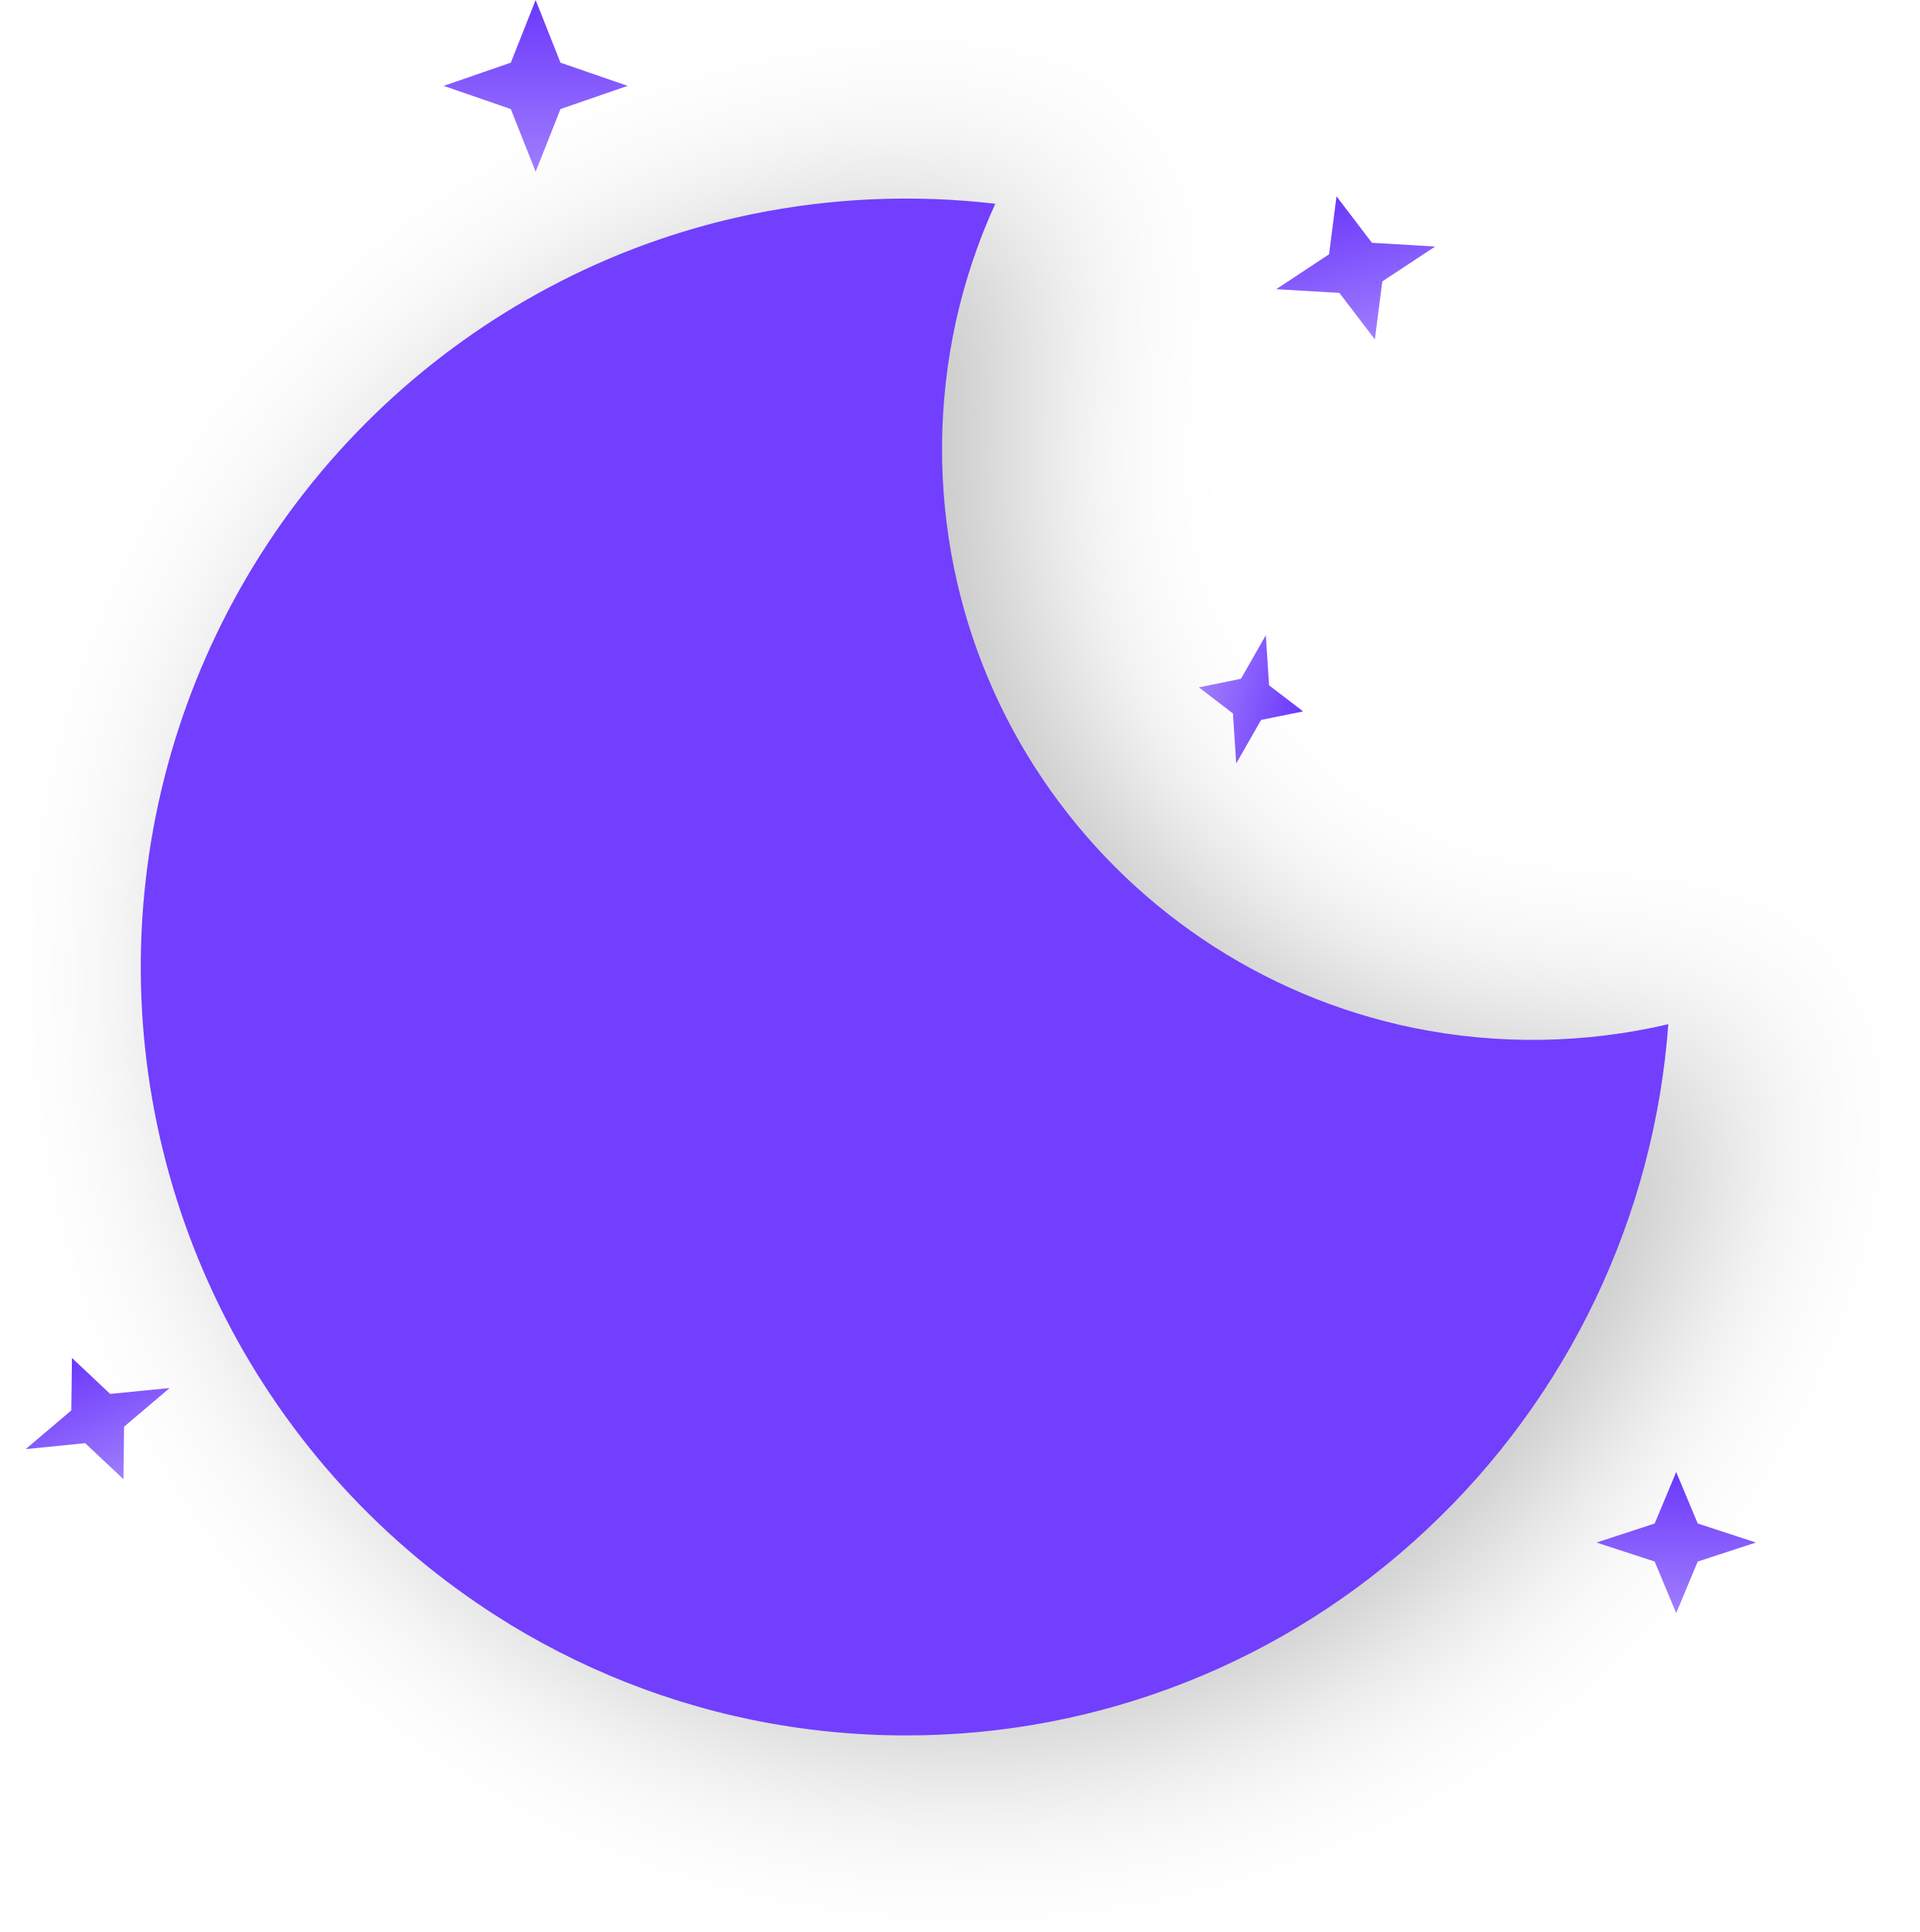
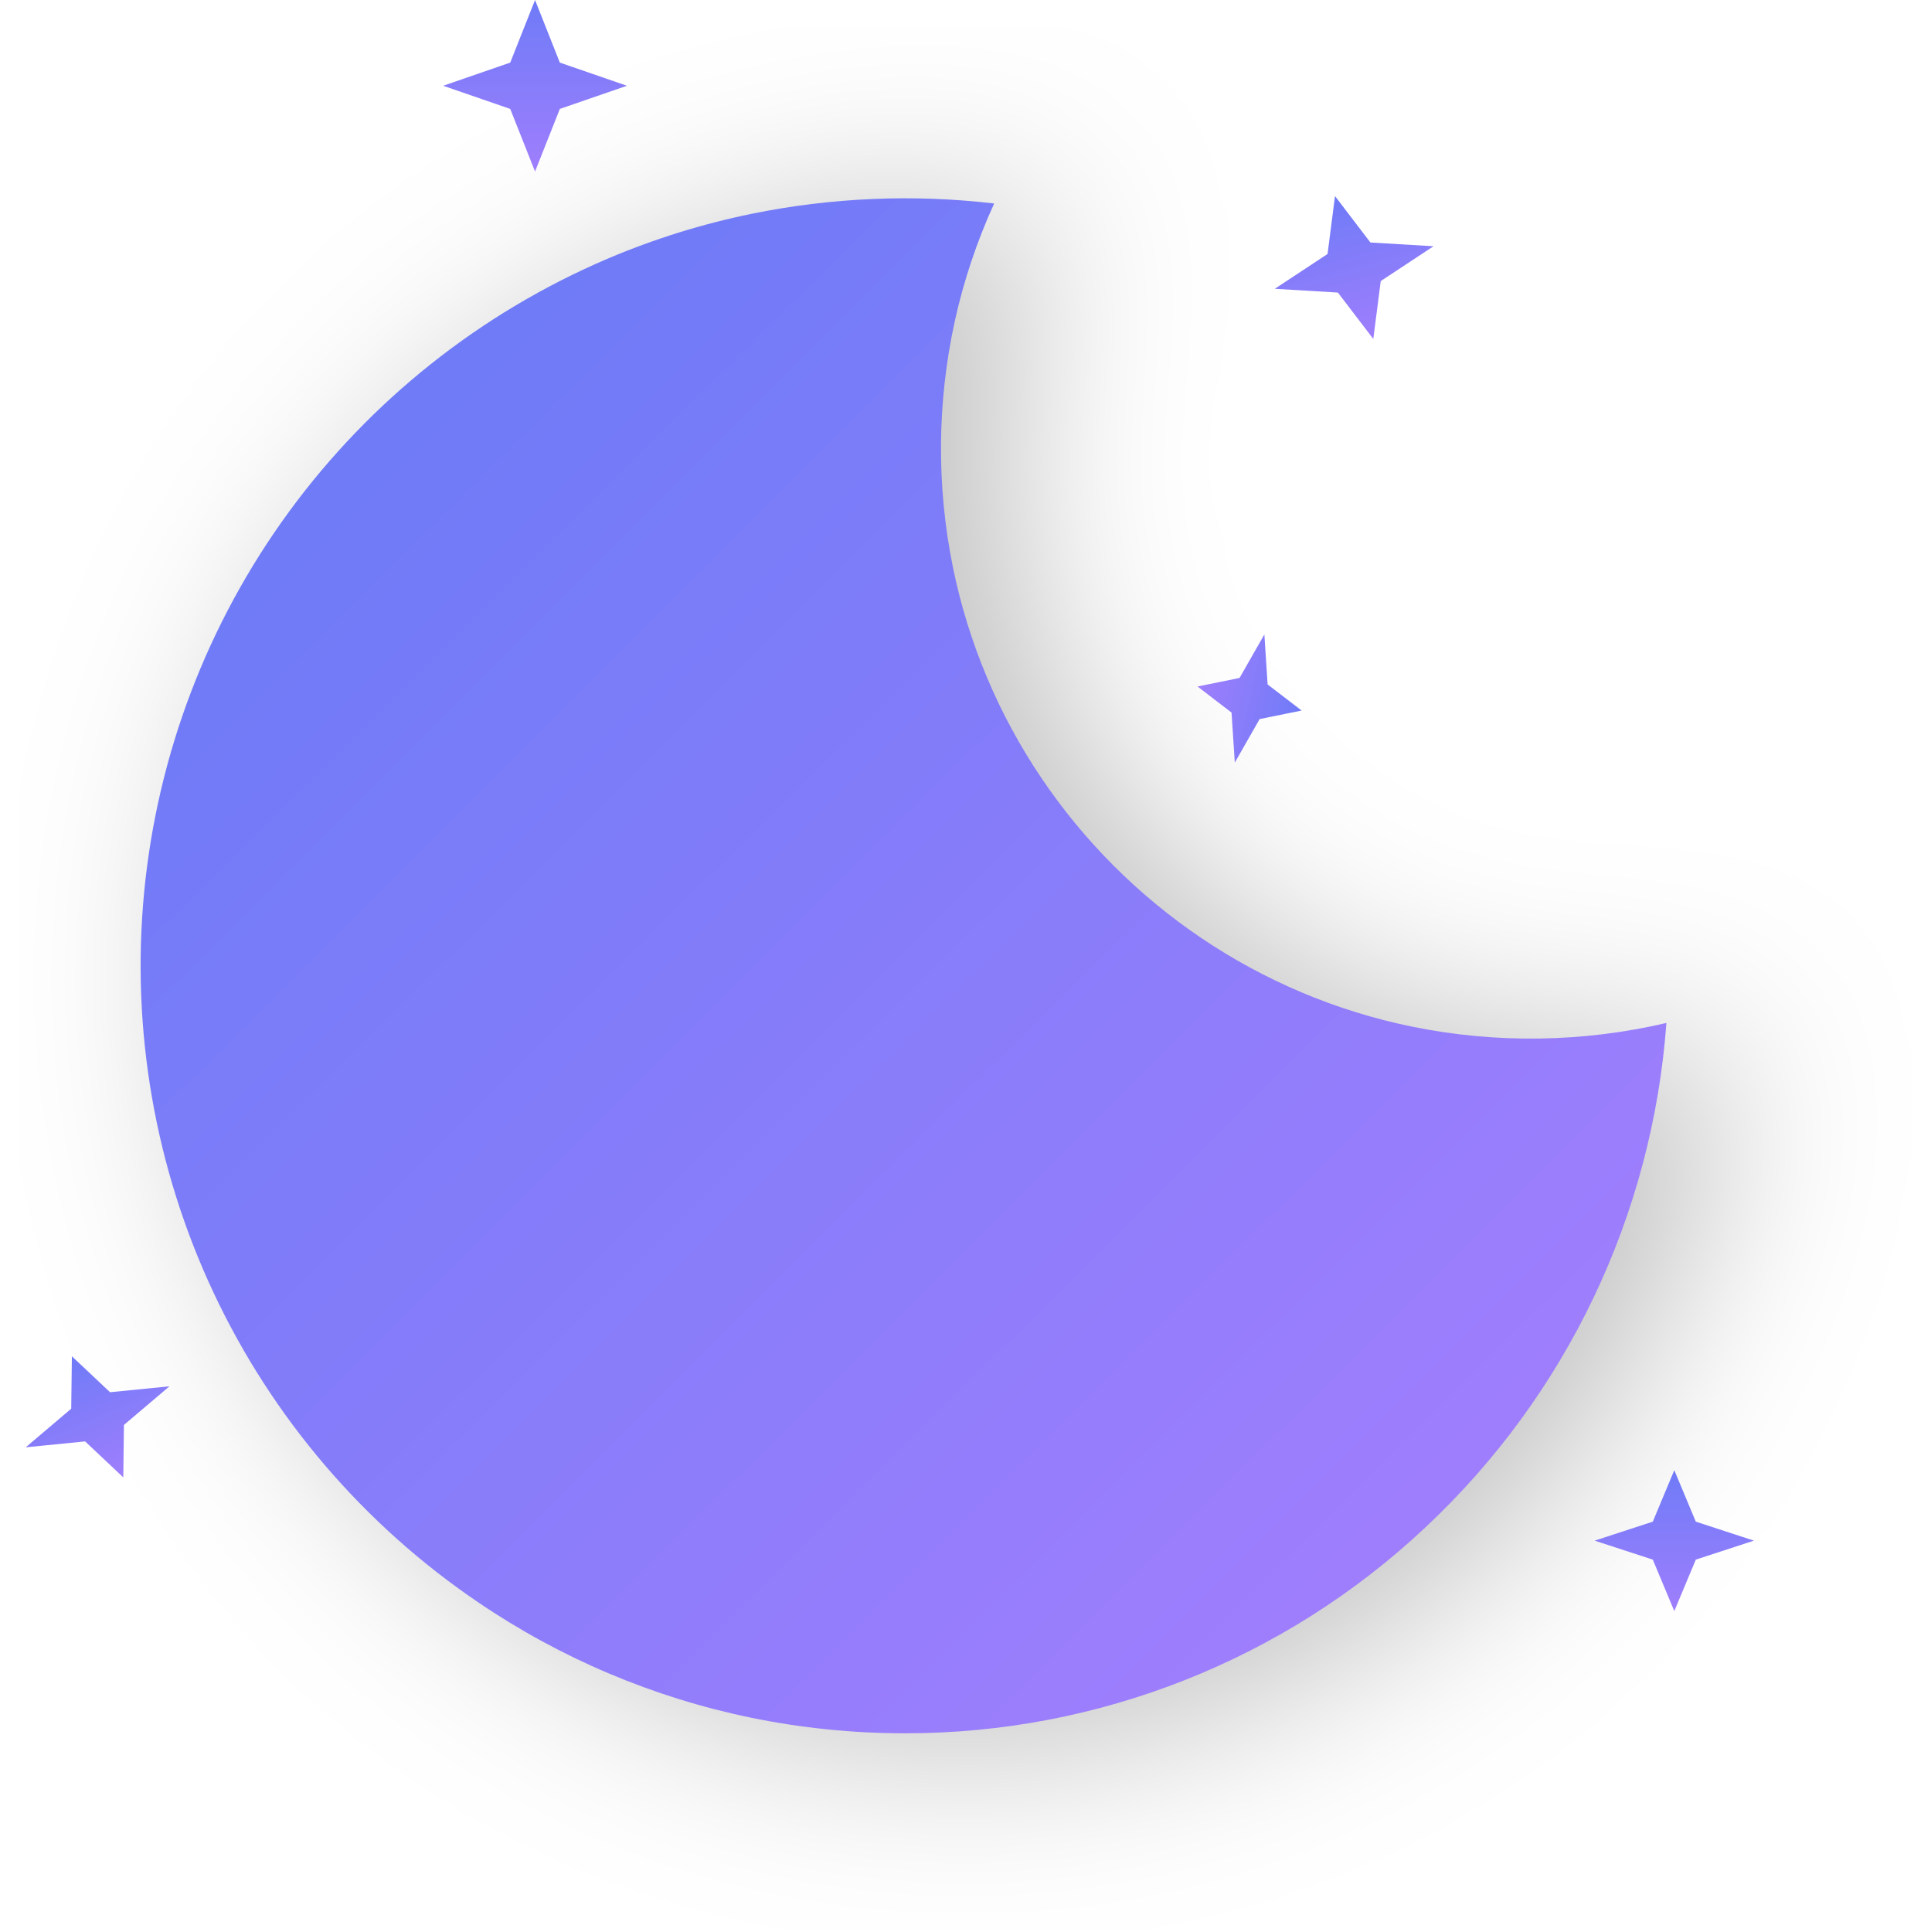
- <svg xmlns="http://www.w3.org/2000/svg" width="313" height="315" viewBox="0 0 313 315" fill="none">
+ <svg xmlns="http://www.w3.org/2000/svg" width="312" height="315" viewBox="0 0 312 315" fill="none">
  <defs>
-     <filter id="filter0_d_102_15" x="2.958" y="4.373" width="309.107" height="310.577" filterUnits="userSpaceOnUse" color-interpolation-filters="sRGB">
+     <filter id="filter0_d_120_333" x="2.93" y="4.333" width="308.802" height="310.269" filterUnits="userSpaceOnUse" color-interpolation-filters="sRGB">
      <feFlood flood-opacity="0" result="BackgroundImageFix" />
      <feColorMatrix in="SourceAlpha" type="matrix" values="0 0 0 0 0 0 0 0 0 0 0 0 0 0 0 0 0 0 127 0" result="hardAlpha" />
      <feOffset dx="10" dy="2" />
      <feGaussianBlur stdDeviation="15" />
      <feColorMatrix type="matrix" values="0 0 0 0 0 0 0 0 0 0 0 0 0 0 0 0 0 0 0.25 0" />
-       <feBlend mode="normal" in2="BackgroundImageFix" result="effect1_dropShadow_102_15" />
-       <feBlend mode="normal" in="SourceGraphic" in2="effect1_dropShadow_102_15" result="shape" />
+       <feBlend mode="normal" in2="BackgroundImageFix" result="effect1_dropShadow_120_333" />
+       <feBlend mode="normal" in="SourceGraphic" in2="effect1_dropShadow_120_333" result="shape" />
    </filter>
-     <linearGradient id="paint0_linear_102_15" x1="87.352" y1="0" x2="87.352" y2="28" gradientUnits="userSpaceOnUse">
-       <stop stop-color="#6B38FC" />
+     <linearGradient id="paint0_linear_120_333" x1="60.54" y1="69.934" x2="235.898" y2="246.336" gradientUnits="userSpaceOnUse">
+       <stop stop-color="#6F7BF7" />
      <stop offset="1" stop-color="#9F7EFD" />
    </linearGradient>
-     <linearGradient id="paint1_linear_102_15" x1="273.352" y1="240" x2="273.352" y2="263" gradientUnits="userSpaceOnUse">
-       <stop stop-color="#6B38FC" />
+     <linearGradient id="paint1_linear_120_333" x1="87.245" y1="0" x2="87.245" y2="27.966" gradientUnits="userSpaceOnUse">
+       <stop stop-color="#6F7BF7" />
      <stop offset="1" stop-color="#9F7EFD" />
    </linearGradient>
-     <linearGradient id="paint2_linear_102_15" x1="217.956" y1="32.011" x2="224.209" y2="55.332" gradientUnits="userSpaceOnUse">
-       <stop stop-color="#6B38FC" />
+     <linearGradient id="paint2_linear_120_333" x1="273.015" y1="239.706" x2="273.015" y2="262.677" gradientUnits="userSpaceOnUse">
+       <stop stop-color="#6F7BF7" />
      <stop offset="1" stop-color="#9F7EFD" />
    </linearGradient>
-     <linearGradient id="paint3_linear_102_15" x1="11.735" y1="221.403" x2="20.128" y2="241.173" gradientUnits="userSpaceOnUse">
-       <stop stop-color="#6B38FC" />
+     <linearGradient id="paint3_linear_120_333" x1="217.689" y1="31.971" x2="223.934" y2="55.264" gradientUnits="userSpaceOnUse">
+       <stop stop-color="#6F7BF7" />
      <stop offset="1" stop-color="#9F7EFD" />
    </linearGradient>
-     <linearGradient id="paint4_linear_102_15" x1="212.507" y1="115.99" x2="195.516" y2="112.068" gradientUnits="userSpaceOnUse">
-       <stop stop-color="#6B38FC" />
+     <linearGradient id="paint4_linear_120_333" x1="11.72" y1="221.131" x2="20.103" y2="240.877" gradientUnits="userSpaceOnUse">
+       <stop stop-color="#6F7BF7" />
+       <stop offset="1" stop-color="#9F7EFD" />
+     </linearGradient>
+     <linearGradient id="paint5_linear_120_333" x1="212.245" y1="115.848" x2="195.275" y2="111.93" gradientUnits="userSpaceOnUse">
+       <stop stop-color="#6F7BF7" />
      <stop offset="1" stop-color="#9F7EFD" />
    </linearGradient>
  </defs>
-   <g filter="url(#filter0_d_102_15)">
-     <path d="M147.745 282.95C139.307 282.952 130.89 282.099 122.623 280.405C106.668 277.119 91.52 270.712 78.049 261.553C59.386 248.904 44.475 231.461 34.883 211.057C25.291 190.653 21.372 168.043 23.539 145.601C25.705 123.16 33.877 101.716 47.195 83.524C60.513 65.333 78.486 51.064 99.224 42.219C106.763 39.016 114.601 36.571 122.624 34.919C135.679 32.248 149.076 31.674 162.311 33.219C159.493 39.382 157.336 45.827 155.878 52.446C152.98 65.679 152.88 79.372 155.584 92.646C158.107 104.965 163.031 116.666 170.075 127.083C177.004 137.338 185.835 146.17 196.089 153.1C201.243 156.581 206.721 159.554 212.448 161.979C218.274 164.442 224.33 166.321 230.526 167.591C244.254 170.387 258.424 170.183 272.065 166.991C269.766 198.383 255.739 227.76 232.773 249.284C209.762 270.94 179.344 282.983 147.745 282.95V282.95Z" fill="#713FFD" />
+   <g filter="url(#filter0_d_120_333)">
+     <path d="M147.564 282.602C139.136 282.605 130.729 281.753 122.472 280.061C106.537 276.778 91.408 270.38 77.953 261.232C59.313 248.598 44.42 231.176 34.84 210.798C25.26 190.419 21.346 167.836 23.51 145.422C25.674 123.008 33.835 101.591 47.137 83.422C60.439 65.252 78.389 51.002 99.102 42.167C106.632 38.968 114.461 36.526 122.473 34.876C135.512 32.208 148.893 31.635 162.112 33.178C159.297 39.334 157.143 45.771 155.687 52.382C152.793 65.598 152.692 79.274 155.393 92.532C157.913 104.836 162.831 116.523 169.866 126.927C176.787 137.169 185.607 145.99 195.848 152.912C200.995 156.389 206.467 159.358 212.187 161.78C218.006 164.24 224.054 166.117 230.243 167.385C243.954 170.178 258.107 169.974 271.731 166.786C269.435 198.139 255.425 227.48 232.487 248.978C209.504 270.607 179.124 282.636 147.564 282.602V282.602Z" fill="url(#paint0_linear_120_333)" />
  </g>
-   <path d="M87.352 0L91.402 10.22L102.352 14L91.402 17.78L87.352 28L83.302 17.78L72.352 14L83.302 10.22L87.352 0Z" fill="url(#paint0_linear_102_15)" />
-   <path d="M273.352 240L276.862 248.4L286.352 251.5L276.862 254.6L273.352 263L269.842 254.6L260.352 251.5L269.842 248.4L273.352 240Z" fill="url(#paint1_linear_102_15)" />
-   <path d="M217.956 32.011L223.737 39.585L234.04 40.197L225.425 45.882L224.209 55.332L218.429 47.759L208.126 47.147L216.74 41.461L217.956 32.011Z" fill="url(#paint2_linear_102_15)" />
-   <path d="M11.735 221.403L17.966 227.272L27.666 226.307L20.234 232.614L20.129 241.173L13.894 235.3L4.195 236.267L11.627 229.96L11.735 221.403Z" fill="url(#paint3_linear_102_15)" />
-   <path d="M212.507 115.989L205.653 117.383L201.597 124.485L201.066 116.324L195.516 112.066L202.37 110.672L206.425 103.573L206.957 111.734L212.507 115.989Z" fill="url(#paint4_linear_102_15)" />
+   <path d="M87.245 0L91.29 10.207L102.227 13.983L91.29 17.758L87.245 27.966L83.2 17.758L72.264 13.983L83.2 10.207L87.245 0Z" fill="url(#paint1_linear_120_333)" />
+   <path d="M273.015 239.706L276.521 248.095L285.999 251.191L276.521 254.288L273.015 262.677L269.51 254.288L260.031 251.191L269.51 248.095L273.015 239.706Z" fill="url(#paint2_linear_120_333)" />
+   <path d="M217.688 31.971L223.462 39.536L233.753 40.148L225.148 45.825L223.933 55.264L218.16 47.7L207.87 47.088L216.474 41.41L217.688 31.971Z" fill="url(#paint3_linear_120_333)" />
+   <path d="M11.721 221.131L17.944 226.993L27.632 226.029L20.209 232.328L20.104 240.877L13.877 235.011L4.19 235.977L11.613 229.678L11.721 221.131Z" fill="url(#paint4_linear_120_333)" />
+   <path d="M212.245 115.847L205.4 117.239L201.349 124.333L200.818 116.181L195.275 111.929L202.121 110.537L206.171 103.446L206.702 111.597L212.245 115.847Z" fill="url(#paint5_linear_120_333)" />
</svg>
